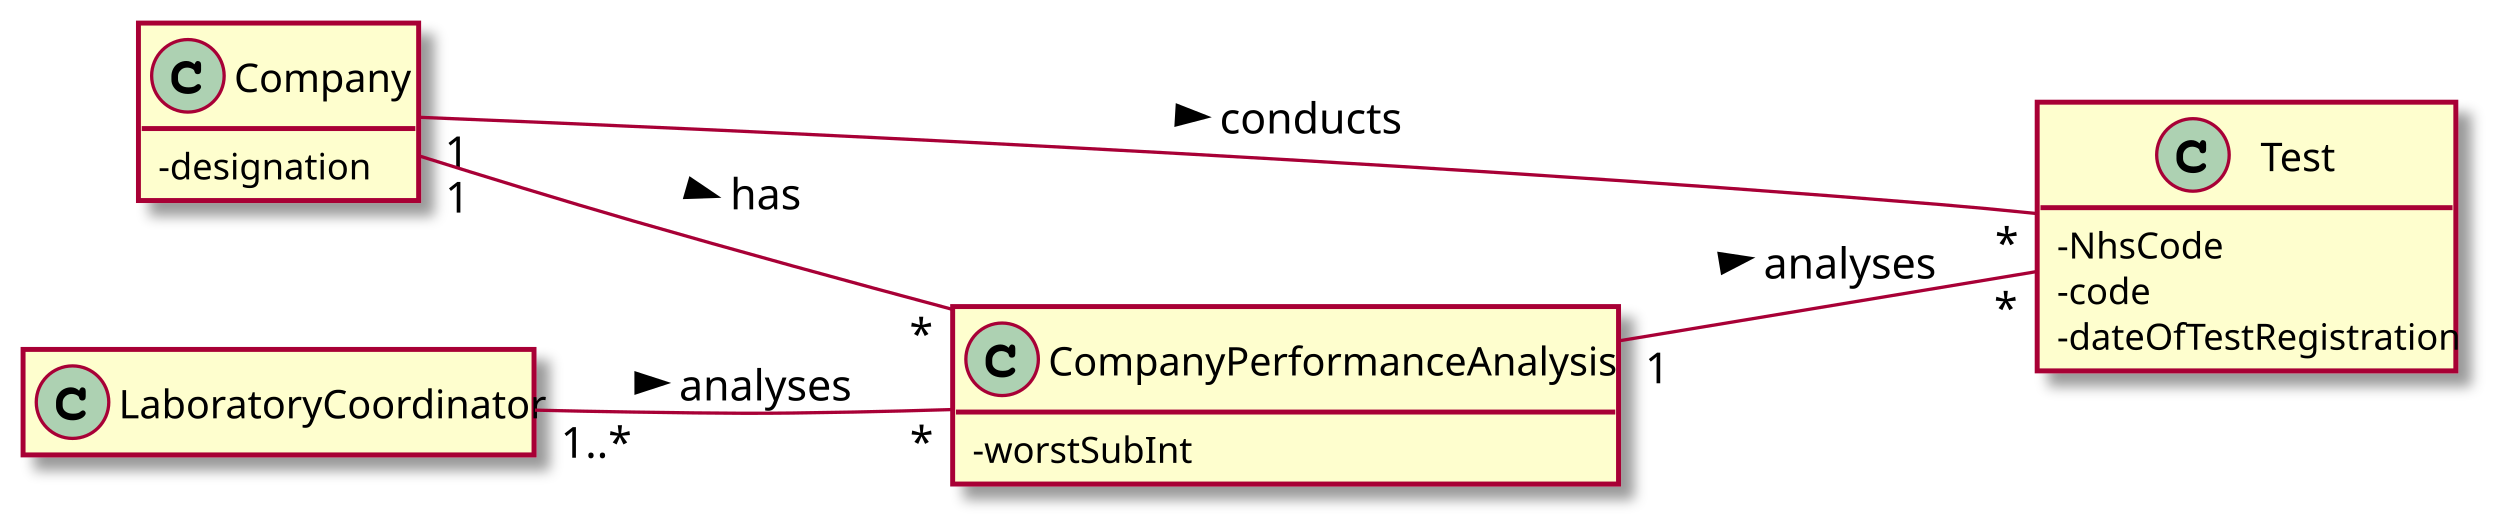
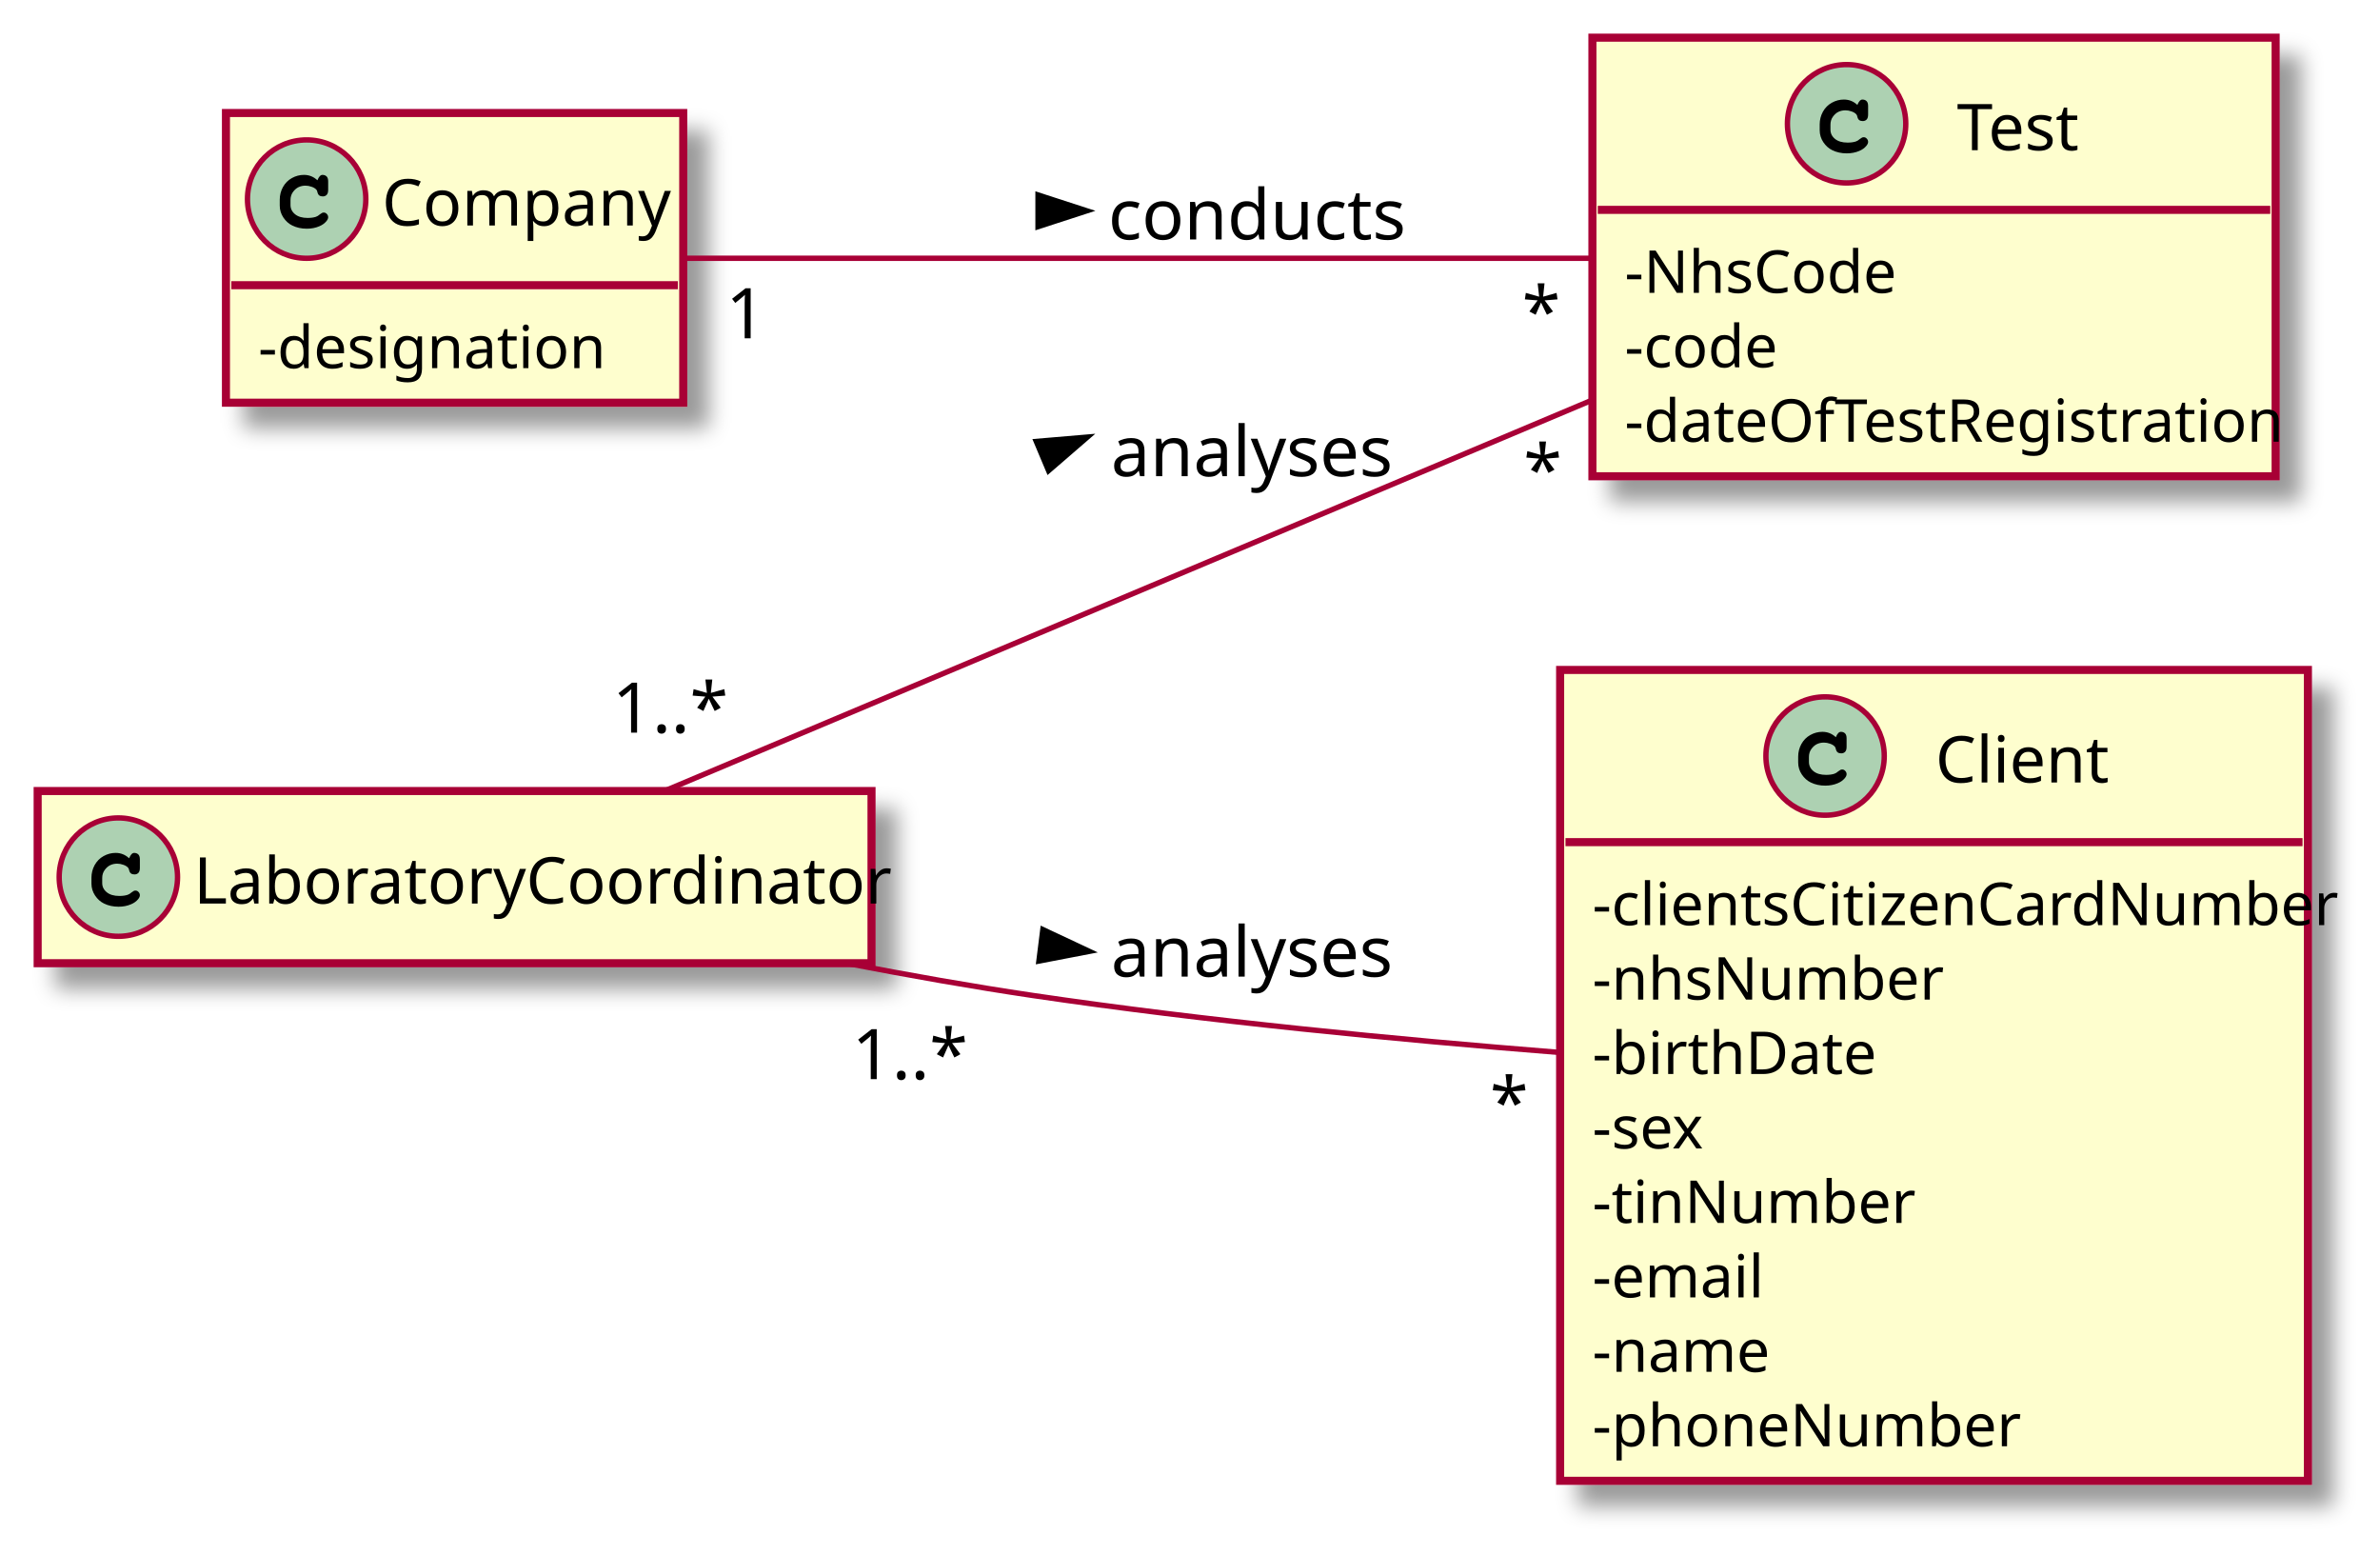
- <svg xmlns="http://www.w3.org/2000/svg" contentScriptType="application/ecmascript" contentStyleType="text/css" height="200px" preserveAspectRatio="none" style="width:948px;height:200px;background:#FFFFFF;" version="1.1" viewBox="0 0 948 200" width="948.75px" zoomAndPan="magnify">
+ <svg xmlns="http://www.w3.org/2000/svg" contentScriptType="application/ecmascript" contentStyleType="text/css" height="361.25px" preserveAspectRatio="none" style="width:553px;height:361px;background:#FFFFFF;" version="1.1" viewBox="0 0 553 361" width="553.75px" zoomAndPan="magnify">
  <defs>
-     <filter height="300%" id="fu6v8bttilno9" width="300%" x="-1" y="-1">
+     <filter height="300%" id="f1dx9opbgyz9kz" width="300%" x="-1" y="-1">
      <feGaussianBlur result="blurOut" stdDeviation="2.5" />
      <feColorMatrix in="blurOut" result="blurOut2" type="matrix" values="0 0 0 0 0 0 0 0 0 0 0 0 0 0 0 0 0 0 .4 0" />
      <feOffset dx="5.0" dy="5.0" in="blurOut2" result="blurOut3" />
      <feBlend in="SourceGraphic" in2="blurOut3" mode="normal" />
    </filter>
  </defs>
  <g>
-     <rect codeLine="7" fill="#FEFECE" filter="url(#fu6v8bttilno9)" height="67.295" id="Company" style="stroke:#A80036;stroke-width:1.875;" width="106.25" x="52.5" y="8.75" />
-     <ellipse cx="71.25" cy="28.75" fill="#ADD1B2" rx="13.75" ry="13.75" style="stroke:#A80036;stroke-width:1.25;" />
-     <path d="M73.75,24.375 Q74.004,23.75 74.297,23.438 Q74.59,23.125 74.922,23.125 Q75.508,23.125 75.879,23.477 Q76.25,23.828 76.25,24.648 L76.25,26.602 Q76.25,27.422 75.898,27.773 Q75.547,28.125 75,28.125 Q74.512,28.125 74.199,27.91 Q73.887,27.695 73.75,27.129 Q73.691,26.738 73.477,26.523 Q73.086,26.113 72.383,25.879 Q71.68,25.625 70.977,25.625 Q70.098,25.625 69.356,25.977 Q68.633,26.328 68.066,27.109 Q67.5,27.891 67.5,28.965 L67.5,30.117 Q67.5,31.406 68.555,32.266 Q69.609,33.125 71.484,33.125 Q72.598,33.125 73.379,32.871 Q73.828,32.734 74.336,32.285 Q74.668,32.031 74.844,31.953 Q75.019,31.875 75.234,31.875 Q75.644,31.875 75.938,32.207 Q76.25,32.52 76.25,32.969 Q76.25,33.398 75.82,33.906 Q75.195,34.648 74.199,35.059 Q72.891,35.625 71.289,35.625 Q69.414,35.625 67.91,34.883 Q66.699,34.297 65.84,33.027 Q65,31.758 65,30.254 L65,28.887 Q65,27.324 65.742,25.957 Q66.504,24.59 67.812,23.867 Q69.141,23.125 70.625,23.125 Q71.523,23.125 72.305,23.438 Q73.086,23.75 73.75,24.375 Z " fill="#000000" />
-     <text fill="#000000" font-family="sans-serif" font-size="15" lengthAdjust="spacing" textLength="66.25" x="88.75" y="34.888">Company</text>
-     <line style="stroke:#A80036;stroke-width:1.875;" x1="53.75" x2="157.5" y1="48.75" y2="48.75" />
-     <text fill="#000000" font-family="sans-serif" font-size="13.75" lengthAdjust="spacing" textLength="73.75" x="60" y="68.024">-designation</text>
-     <rect codeLine="11" fill="#FEFECE" filter="url(#fu6v8bttilno9)" height="101.885" id="Test" style="stroke:#A80036;stroke-width:1.875;" width="158.75" x="772.5" y="38.75" />
-     <ellipse cx="831.562" cy="58.75" fill="#ADD1B2" rx="13.75" ry="13.75" style="stroke:#A80036;stroke-width:1.25;" />
-     <path d="M834.062,54.375 Q834.316,53.75 834.609,53.438 Q834.902,53.125 835.234,53.125 Q835.82,53.125 836.191,53.477 Q836.562,53.828 836.562,54.648 L836.562,56.602 Q836.562,57.422 836.211,57.773 Q835.859,58.125 835.312,58.125 Q834.824,58.125 834.512,57.91 Q834.199,57.695 834.062,57.129 Q834.004,56.738 833.789,56.523 Q833.398,56.113 832.695,55.879 Q831.992,55.625 831.289,55.625 Q830.41,55.625 829.668,55.977 Q828.945,56.328 828.379,57.109 Q827.812,57.891 827.812,58.965 L827.812,60.117 Q827.812,61.406 828.867,62.266 Q829.922,63.125 831.797,63.125 Q832.91,63.125 833.691,62.871 Q834.141,62.734 834.648,62.285 Q834.981,62.031 835.156,61.953 Q835.332,61.875 835.547,61.875 Q835.957,61.875 836.25,62.207 Q836.562,62.52 836.562,62.969 Q836.562,63.398 836.133,63.906 Q835.508,64.648 834.512,65.059 Q833.203,65.625 831.602,65.625 Q829.727,65.625 828.223,64.883 Q827.012,64.297 826.152,63.027 Q825.312,61.758 825.312,60.254 L825.312,58.887 Q825.312,57.324 826.055,55.957 Q826.816,54.59 828.125,53.867 Q829.453,53.125 830.938,53.125 Q831.836,53.125 832.617,53.438 Q833.398,53.75 834.062,54.375 Z " fill="#000000" />
-     <text fill="#000000" font-family="sans-serif" font-size="15" lengthAdjust="spacing" textLength="30" x="857.188" y="64.888">Test</text>
-     <line style="stroke:#A80036;stroke-width:1.875;" x1="773.75" x2="930" y1="78.75" y2="78.75" />
-     <text fill="#000000" font-family="sans-serif" font-size="13.75" lengthAdjust="spacing" textLength="60" x="780" y="98.024">-NhsCode</text>
-     <text fill="#000000" font-family="sans-serif" font-size="13.75" lengthAdjust="spacing" textLength="35" x="780" y="115.319">-code</text>
-     <text fill="#000000" font-family="sans-serif" font-size="13.75" lengthAdjust="spacing" textLength="143.75" x="780" y="132.613">-dateOfTestRegistration</text>
-     <rect codeLine="17" fill="#FEFECE" filter="url(#fu6v8bttilno9)" height="40" id="LaboratoryCoordinator" style="stroke:#A80036;stroke-width:1.875;" width="193.75" x="8.75" y="132.5" />
-     <ellipse cx="27.5" cy="152.5" fill="#ADD1B2" rx="13.75" ry="13.75" style="stroke:#A80036;stroke-width:1.25;" />
-     <path d="M30,148.125 Q30.254,147.5 30.547,147.188 Q30.84,146.875 31.172,146.875 Q31.758,146.875 32.129,147.227 Q32.5,147.578 32.5,148.398 L32.5,150.352 Q32.5,151.172 32.148,151.523 Q31.797,151.875 31.25,151.875 Q30.762,151.875 30.449,151.66 Q30.137,151.445 30,150.879 Q29.941,150.488 29.727,150.273 Q29.336,149.863 28.633,149.629 Q27.93,149.375 27.227,149.375 Q26.348,149.375 25.605,149.727 Q24.883,150.078 24.316,150.859 Q23.75,151.641 23.75,152.715 L23.75,153.867 Q23.75,155.156 24.805,156.016 Q25.859,156.875 27.734,156.875 Q28.848,156.875 29.629,156.621 Q30.078,156.484 30.586,156.035 Q30.918,155.781 31.094,155.703 Q31.27,155.625 31.484,155.625 Q31.895,155.625 32.188,155.957 Q32.5,156.269 32.5,156.719 Q32.5,157.148 32.07,157.656 Q31.445,158.398 30.449,158.809 Q29.141,159.375 27.539,159.375 Q25.664,159.375 24.16,158.633 Q22.949,158.047 22.09,156.777 Q21.25,155.508 21.25,154.004 L21.25,152.637 Q21.25,151.074 21.992,149.707 Q22.754,148.34 24.062,147.617 Q25.391,146.875 26.875,146.875 Q27.773,146.875 28.555,147.188 Q29.336,147.5 30,148.125 Z " fill="#000000" />
-     <text fill="#000000" font-family="sans-serif" font-size="15" lengthAdjust="spacing" textLength="153.75" x="45" y="158.638">LaboratoryCoordinator</text>
-     <rect codeLine="20" fill="#FEFECE" filter="url(#fu6v8bttilno9)" height="67.295" id="CompanyPerformanceAnalysis" style="stroke:#A80036;stroke-width:1.875;" width="252.5" x="361.25" y="116.25" />
-     <ellipse cx="380" cy="136.25" fill="#ADD1B2" rx="13.75" ry="13.75" style="stroke:#A80036;stroke-width:1.25;" />
-     <path d="M382.5,131.875 Q382.754,131.25 383.047,130.938 Q383.34,130.625 383.672,130.625 Q384.258,130.625 384.629,130.977 Q385,131.328 385,132.148 L385,134.102 Q385,134.922 384.648,135.273 Q384.297,135.625 383.75,135.625 Q383.262,135.625 382.949,135.41 Q382.637,135.195 382.5,134.629 Q382.441,134.238 382.227,134.023 Q381.836,133.613 381.133,133.379 Q380.43,133.125 379.727,133.125 Q378.848,133.125 378.106,133.477 Q377.383,133.828 376.816,134.609 Q376.25,135.391 376.25,136.465 L376.25,137.617 Q376.25,138.906 377.305,139.766 Q378.359,140.625 380.234,140.625 Q381.348,140.625 382.129,140.371 Q382.578,140.234 383.086,139.785 Q383.418,139.531 383.594,139.453 Q383.769,139.375 383.984,139.375 Q384.394,139.375 384.688,139.707 Q385,140.019 385,140.469 Q385,140.898 384.57,141.406 Q383.945,142.148 382.949,142.559 Q381.641,143.125 380.039,143.125 Q378.164,143.125 376.66,142.383 Q375.449,141.797 374.59,140.527 Q373.75,139.258 373.75,137.754 L373.75,136.387 Q373.75,134.824 374.492,133.457 Q375.254,132.09 376.562,131.367 Q377.891,130.625 379.375,130.625 Q380.273,130.625 381.055,130.938 Q381.836,131.25 382.5,131.875 Z " fill="#000000" />
-     <text fill="#000000" font-family="sans-serif" font-size="15" lengthAdjust="spacing" textLength="212.5" x="397.5" y="142.388">CompanyPerformanceAnalysis</text>
-     <line style="stroke:#A80036;stroke-width:1.875;" x1="362.5" x2="612.5" y1="156.25" y2="156.25" />
-     <text fill="#000000" font-family="sans-serif" font-size="13.75" lengthAdjust="spacing" textLength="78.75" x="368.75" y="175.524">-worstSubInt</text>
-     <path codeLine="29" d="M159.05,44.487 C266.8,48.8 521.65,60.038 735,77.5 C747.075,78.487 759.837,79.7 772.312,80.975 " fill="none" id="Company-Test" style="stroke:#A80036;stroke-width:1.25;" />
-     <polygon fill="#000000" points="457.489,44.341,446.421,40.002,445.984,47.337,457.489,44.341" style="stroke:#000000;stroke-width:1.25;" />
-     <text fill="#000000" font-family="sans-serif" font-size="16.25" lengthAdjust="spacing" textLength="66.25" x="462.5" y="50.619">conducts</text>
-     <text fill="#000000" font-family="sans-serif" font-size="16.25" lengthAdjust="spacing" textLength="8.75" x="168.623" y="63.395">1</text>
-     <text fill="#000000" font-family="sans-serif" font-size="16.25" lengthAdjust="spacing" textLength="6.25" x="756.502" y="98.018">*</text>
-     <path codeLine="30" d="M202.85,155.525 C215.35,155.825 227.975,156.075 240,156.25 C277.212,156.775 286.538,156.963 323.75,156.25 C335.887,156.012 348.538,155.688 361.175,155.3 " fill="none" id="LaboratoryCoordinator-CompanyPerformanceAnalysis" style="stroke:#A80036;stroke-width:1.25;" />
-     <polygon fill="#000000" points="252.5,145.211,241.188,141.553,241.199,148.901,252.5,145.211" style="stroke:#000000;stroke-width:1.25;" />
-     <text fill="#000000" font-family="sans-serif" font-size="16.25" lengthAdjust="spacing" textLength="65" x="257.5" y="151.869">analyses</text>
-     <text fill="#000000" font-family="sans-serif" font-size="16.25" lengthAdjust="spacing" textLength="25" x="212.622" y="173.573">1..*</text>
-     <text fill="#000000" font-family="sans-serif" font-size="16.25" lengthAdjust="spacing" textLength="6.25" x="345.014" y="173.365">*</text>
-     <path codeLine="31" d="M158.9,59.112 C183.438,66.825 213.15,75.987 240,83.75 C279.238,95.1 322.163,106.875 361.038,117.287 " fill="none" id="Company-CompanyPerformanceAnalysis" style="stroke:#A80036;stroke-width:1.25;" />
-     <polygon fill="#000000" points="271.631,74.448,261.782,67.791,259.75,74.852,271.631,74.448" style="stroke:#000000;stroke-width:1.25;" />
-     <text fill="#000000" font-family="sans-serif" font-size="16.25" lengthAdjust="spacing" textLength="26.25" x="276.875" y="79.369">has</text>
-     <text fill="#000000" font-family="sans-serif" font-size="16.25" lengthAdjust="spacing" textLength="8.75" x="168.809" y="80.611">1</text>
-     <text fill="#000000" font-family="sans-serif" font-size="16.25" lengthAdjust="spacing" textLength="6.25" x="344.866" y="132.442">*</text>
-     <path codeLine="32" d="M613.788,129.262 C666.3,120.562 725.763,110.7 771.975,103.037 " fill="none" id="CompanyPerformanceAnalysis-Test" style="stroke:#A80036;stroke-width:1.25;" />
-     <polygon fill="#000000" points="663.666,97.948,651.911,96.172,653.113,103.421,663.666,97.948" style="stroke:#000000;stroke-width:1.25;" />
-     <text fill="#000000" font-family="sans-serif" font-size="16.25" lengthAdjust="spacing" textLength="65" x="668.75" y="105.619">analyses</text>
-     <text fill="#000000" font-family="sans-serif" font-size="16.25" lengthAdjust="spacing" textLength="8.75" x="623.791" y="145.334">1</text>
-     <text fill="#000000" font-family="sans-serif" font-size="16.25" lengthAdjust="spacing" textLength="6.25" x="756.125" y="122.631">*</text>
+     <rect codeLine="7" fill="#FEFECE" filter="url(#f1dx9opbgyz9kz)" height="67.295" id="Company" style="stroke:#A80036;stroke-width:1.875;" width="106.25" x="52.5" y="26.25" />
+     <ellipse cx="71.25" cy="46.25" fill="#ADD1B2" rx="13.75" ry="13.75" style="stroke:#A80036;stroke-width:1.25;" />
+     <path d="M73.75,41.875 Q74.004,41.25 74.297,40.938 Q74.59,40.625 74.922,40.625 Q75.508,40.625 75.879,40.977 Q76.25,41.328 76.25,42.148 L76.25,44.102 Q76.25,44.922 75.898,45.273 Q75.547,45.625 75,45.625 Q74.512,45.625 74.199,45.41 Q73.887,45.195 73.75,44.629 Q73.691,44.238 73.477,44.023 Q73.086,43.613 72.383,43.379 Q71.68,43.125 70.977,43.125 Q70.098,43.125 69.356,43.477 Q68.633,43.828 68.066,44.609 Q67.5,45.391 67.5,46.465 L67.5,47.617 Q67.5,48.906 68.555,49.766 Q69.609,50.625 71.484,50.625 Q72.598,50.625 73.379,50.371 Q73.828,50.234 74.336,49.785 Q74.668,49.531 74.844,49.453 Q75.019,49.375 75.234,49.375 Q75.644,49.375 75.938,49.707 Q76.25,50.02 76.25,50.469 Q76.25,50.898 75.82,51.406 Q75.195,52.148 74.199,52.559 Q72.891,53.125 71.289,53.125 Q69.414,53.125 67.91,52.383 Q66.699,51.797 65.84,50.527 Q65,49.258 65,47.754 L65,46.387 Q65,44.824 65.742,43.457 Q66.504,42.09 67.812,41.367 Q69.141,40.625 70.625,40.625 Q71.523,40.625 72.305,40.938 Q73.086,41.25 73.75,41.875 Z " fill="#000000" />
+     <text fill="#000000" font-family="sans-serif" font-size="15" lengthAdjust="spacing" textLength="66.25" x="88.75" y="52.388">Company</text>
+     <line style="stroke:#A80036;stroke-width:1.875;" x1="53.75" x2="157.5" y1="66.25" y2="66.25" />
+     <text fill="#000000" font-family="sans-serif" font-size="13.75" lengthAdjust="spacing" textLength="73.75" x="60" y="85.524">-designation</text>
+     <rect codeLine="11" fill="#FEFECE" filter="url(#f1dx9opbgyz9kz)" height="101.885" id="Test" style="stroke:#A80036;stroke-width:1.875;" width="158.75" x="370" y="8.75" />
+     <ellipse cx="429.062" cy="28.75" fill="#ADD1B2" rx="13.75" ry="13.75" style="stroke:#A80036;stroke-width:1.25;" />
+     <path d="M431.562,24.375 Q431.816,23.75 432.109,23.438 Q432.402,23.125 432.734,23.125 Q433.32,23.125 433.691,23.477 Q434.062,23.828 434.062,24.648 L434.062,26.602 Q434.062,27.422 433.711,27.773 Q433.359,28.125 432.812,28.125 Q432.324,28.125 432.012,27.91 Q431.699,27.695 431.562,27.129 Q431.504,26.738 431.289,26.523 Q430.898,26.113 430.195,25.879 Q429.492,25.625 428.789,25.625 Q427.91,25.625 427.168,25.977 Q426.445,26.328 425.879,27.109 Q425.312,27.891 425.312,28.965 L425.312,30.117 Q425.312,31.406 426.367,32.266 Q427.422,33.125 429.297,33.125 Q430.41,33.125 431.191,32.871 Q431.641,32.734 432.148,32.285 Q432.481,32.031 432.656,31.953 Q432.832,31.875 433.047,31.875 Q433.457,31.875 433.75,32.207 Q434.062,32.52 434.062,32.969 Q434.062,33.398 433.633,33.906 Q433.008,34.648 432.012,35.059 Q430.703,35.625 429.102,35.625 Q427.227,35.625 425.723,34.883 Q424.512,34.297 423.652,33.027 Q422.812,31.758 422.812,30.254 L422.812,28.887 Q422.812,27.324 423.555,25.957 Q424.316,24.59 425.625,23.867 Q426.953,23.125 428.438,23.125 Q429.336,23.125 430.117,23.438 Q430.898,23.75 431.562,24.375 Z " fill="#000000" />
+     <text fill="#000000" font-family="sans-serif" font-size="15" lengthAdjust="spacing" textLength="30" x="454.688" y="34.888">Test</text>
+     <line style="stroke:#A80036;stroke-width:1.875;" x1="371.25" x2="527.5" y1="48.75" y2="48.75" />
+     <text fill="#000000" font-family="sans-serif" font-size="13.75" lengthAdjust="spacing" textLength="60" x="377.5" y="68.024">-NhsCode</text>
+     <text fill="#000000" font-family="sans-serif" font-size="13.75" lengthAdjust="spacing" textLength="35" x="377.5" y="85.319">-code</text>
+     <text fill="#000000" font-family="sans-serif" font-size="13.75" lengthAdjust="spacing" textLength="143.75" x="377.5" y="102.614">-dateOfTestRegistration</text>
+     <rect codeLine="17" fill="#FEFECE" filter="url(#f1dx9opbgyz9kz)" height="188.359" id="Client" style="stroke:#A80036;stroke-width:1.875;" width="173.75" x="362.5" y="155.625" />
+     <ellipse cx="424.062" cy="175.625" fill="#ADD1B2" rx="13.75" ry="13.75" style="stroke:#A80036;stroke-width:1.25;" />
+     <path d="M426.562,171.25 Q426.816,170.625 427.109,170.312 Q427.402,170 427.734,170 Q428.32,170 428.691,170.352 Q429.062,170.703 429.062,171.523 L429.062,173.477 Q429.062,174.297 428.711,174.648 Q428.359,175 427.812,175 Q427.324,175 427.012,174.785 Q426.699,174.57 426.562,174.004 Q426.504,173.613 426.289,173.398 Q425.898,172.988 425.195,172.754 Q424.492,172.5 423.789,172.5 Q422.91,172.5 422.168,172.852 Q421.445,173.203 420.879,173.984 Q420.312,174.766 420.312,175.84 L420.312,176.992 Q420.312,178.281 421.367,179.141 Q422.422,180 424.297,180 Q425.41,180 426.191,179.746 Q426.641,179.609 427.148,179.16 Q427.481,178.906 427.656,178.828 Q427.832,178.75 428.047,178.75 Q428.457,178.75 428.75,179.082 Q429.062,179.394 429.062,179.844 Q429.062,180.273 428.633,180.781 Q428.008,181.523 427.012,181.934 Q425.703,182.5 424.102,182.5 Q422.227,182.5 420.723,181.758 Q419.512,181.172 418.652,179.902 Q417.812,178.633 417.812,177.129 L417.812,175.762 Q417.812,174.199 418.555,172.832 Q419.316,171.465 420.625,170.742 Q421.953,170 423.438,170 Q424.336,170 425.117,170.312 Q425.898,170.625 426.562,171.25 Z " fill="#000000" />
+     <text fill="#000000" font-family="sans-serif" font-size="15" lengthAdjust="spacing" textLength="40" x="449.688" y="181.763">Client</text>
+     <line style="stroke:#A80036;stroke-width:1.875;" x1="363.75" x2="535" y1="195.625" y2="195.625" />
+     <text fill="#000000" font-family="sans-serif" font-size="13.75" lengthAdjust="spacing" textLength="158.75" x="370" y="214.899">-clientsCitizenCardNumber</text>
+     <text fill="#000000" font-family="sans-serif" font-size="13.75" lengthAdjust="spacing" textLength="73.75" x="370" y="232.194">-nhsNumber</text>
+     <text fill="#000000" font-family="sans-serif" font-size="13.75" lengthAdjust="spacing" textLength="58.75" x="370" y="249.488">-birthDate</text>
+     <text fill="#000000" font-family="sans-serif" font-size="13.75" lengthAdjust="spacing" textLength="27.5" x="370" y="266.783">-sex</text>
+     <text fill="#000000" font-family="sans-serif" font-size="13.75" lengthAdjust="spacing" textLength="65" x="370" y="284.078">-tinNumber</text>
+     <text fill="#000000" font-family="sans-serif" font-size="13.75" lengthAdjust="spacing" textLength="35" x="370" y="301.373">-email</text>
+     <text fill="#000000" font-family="sans-serif" font-size="13.75" lengthAdjust="spacing" textLength="37.5" x="370" y="318.668">-name</text>
+     <text fill="#000000" font-family="sans-serif" font-size="13.75" lengthAdjust="spacing" textLength="88.75" x="370" y="335.963">-phoneNumber</text>
+     <rect codeLine="28" fill="#FEFECE" filter="url(#f1dx9opbgyz9kz)" height="40" id="LaboratoryCoordinator" style="stroke:#A80036;stroke-width:1.875;" width="193.75" x="8.75" y="183.75" />
+     <ellipse cx="27.5" cy="203.75" fill="#ADD1B2" rx="13.75" ry="13.75" style="stroke:#A80036;stroke-width:1.25;" />
+     <path d="M30,199.375 Q30.254,198.75 30.547,198.438 Q30.84,198.125 31.172,198.125 Q31.758,198.125 32.129,198.477 Q32.5,198.828 32.5,199.648 L32.5,201.602 Q32.5,202.422 32.148,202.773 Q31.797,203.125 31.25,203.125 Q30.762,203.125 30.449,202.91 Q30.137,202.695 30,202.129 Q29.941,201.738 29.727,201.523 Q29.336,201.113 28.633,200.879 Q27.93,200.625 27.227,200.625 Q26.348,200.625 25.605,200.977 Q24.883,201.328 24.316,202.109 Q23.75,202.891 23.75,203.965 L23.75,205.117 Q23.75,206.406 24.805,207.266 Q25.859,208.125 27.734,208.125 Q28.848,208.125 29.629,207.871 Q30.078,207.734 30.586,207.285 Q30.918,207.031 31.094,206.953 Q31.27,206.875 31.484,206.875 Q31.895,206.875 32.188,207.207 Q32.5,207.519 32.5,207.969 Q32.5,208.398 32.07,208.906 Q31.445,209.648 30.449,210.059 Q29.141,210.625 27.539,210.625 Q25.664,210.625 24.16,209.883 Q22.949,209.297 22.09,208.027 Q21.25,206.758 21.25,205.254 L21.25,203.887 Q21.25,202.324 21.992,200.957 Q22.754,199.59 24.062,198.867 Q25.391,198.125 26.875,198.125 Q27.773,198.125 28.555,198.438 Q29.336,198.75 30,199.375 Z " fill="#000000" />
+     <text fill="#000000" font-family="sans-serif" font-size="15" lengthAdjust="spacing" textLength="153.75" x="45" y="209.888">LaboratoryCoordinator</text>
+     <path codeLine="31" d="M159.075,60 C215.275,60 305.3,60 369.95,60 " fill="none" id="Company-Test" style="stroke:#A80036;stroke-width:1.25;" />
+     <polygon fill="#000000" points="252.5,48.97,241.194,45.296,241.194,52.643,252.5,48.97" style="stroke:#000000;stroke-width:1.25;" />
+     <text fill="#000000" font-family="sans-serif" font-size="16.25" lengthAdjust="spacing" textLength="66.25" x="257.5" y="55.619">conducts</text>
+     <text fill="#000000" font-family="sans-serif" font-size="16.25" lengthAdjust="spacing" textLength="8.75" x="168.652" y="78.579">1</text>
+     <text fill="#000000" font-family="sans-serif" font-size="16.25" lengthAdjust="spacing" textLength="6.25" x="353.639" y="78.152">*</text>
+     <path codeLine="32" d="M154.688,183.613 C210.45,160.125 303.438,120.95 369.8,93 " fill="none" id="LaboratoryCoordinator-Test" style="stroke:#A80036;stroke-width:1.25;" />
+     <polygon fill="#000000" points="252.635,101.543,240.789,102.547,243.641,109.318,252.635,101.543" style="stroke:#000000;stroke-width:1.25;" />
+     <text fill="#000000" font-family="sans-serif" font-size="16.25" lengthAdjust="spacing" textLength="65" x="258.125" y="110.619">analyses</text>
+     <text fill="#000000" font-family="sans-serif" font-size="16.25" lengthAdjust="spacing" textLength="25" x="142.256" y="170.197">1..*</text>
+     <text fill="#000000" font-family="sans-serif" font-size="16.25" lengthAdjust="spacing" textLength="6.25" x="353.988" y="114.902">*</text>
+     <path codeLine="33" d="M196.863,223.787 C211.238,226.562 225.988,229.175 240,231.25 C280.012,237.162 324.65,241.488 362.3,244.475 " fill="none" id="LaboratoryCoordinator-Client" style="stroke:#A80036;stroke-width:1.25;" />
+     <polygon fill="#000000" points="253.077,220.995,242.314,215.947,241.402,223.238,253.077,220.995" style="stroke:#000000;stroke-width:1.25;" />
+     <text fill="#000000" font-family="sans-serif" font-size="16.25" lengthAdjust="spacing" textLength="65" x="258.125" y="226.869">analyses</text>
+     <text fill="#000000" font-family="sans-serif" font-size="16.25" lengthAdjust="spacing" textLength="25" x="197.944" y="250.679">1..*</text>
+     <text fill="#000000" font-family="sans-serif" font-size="16.25" lengthAdjust="spacing" textLength="6.25" x="346.184" y="261.879">*</text>
  </g>
</svg>
